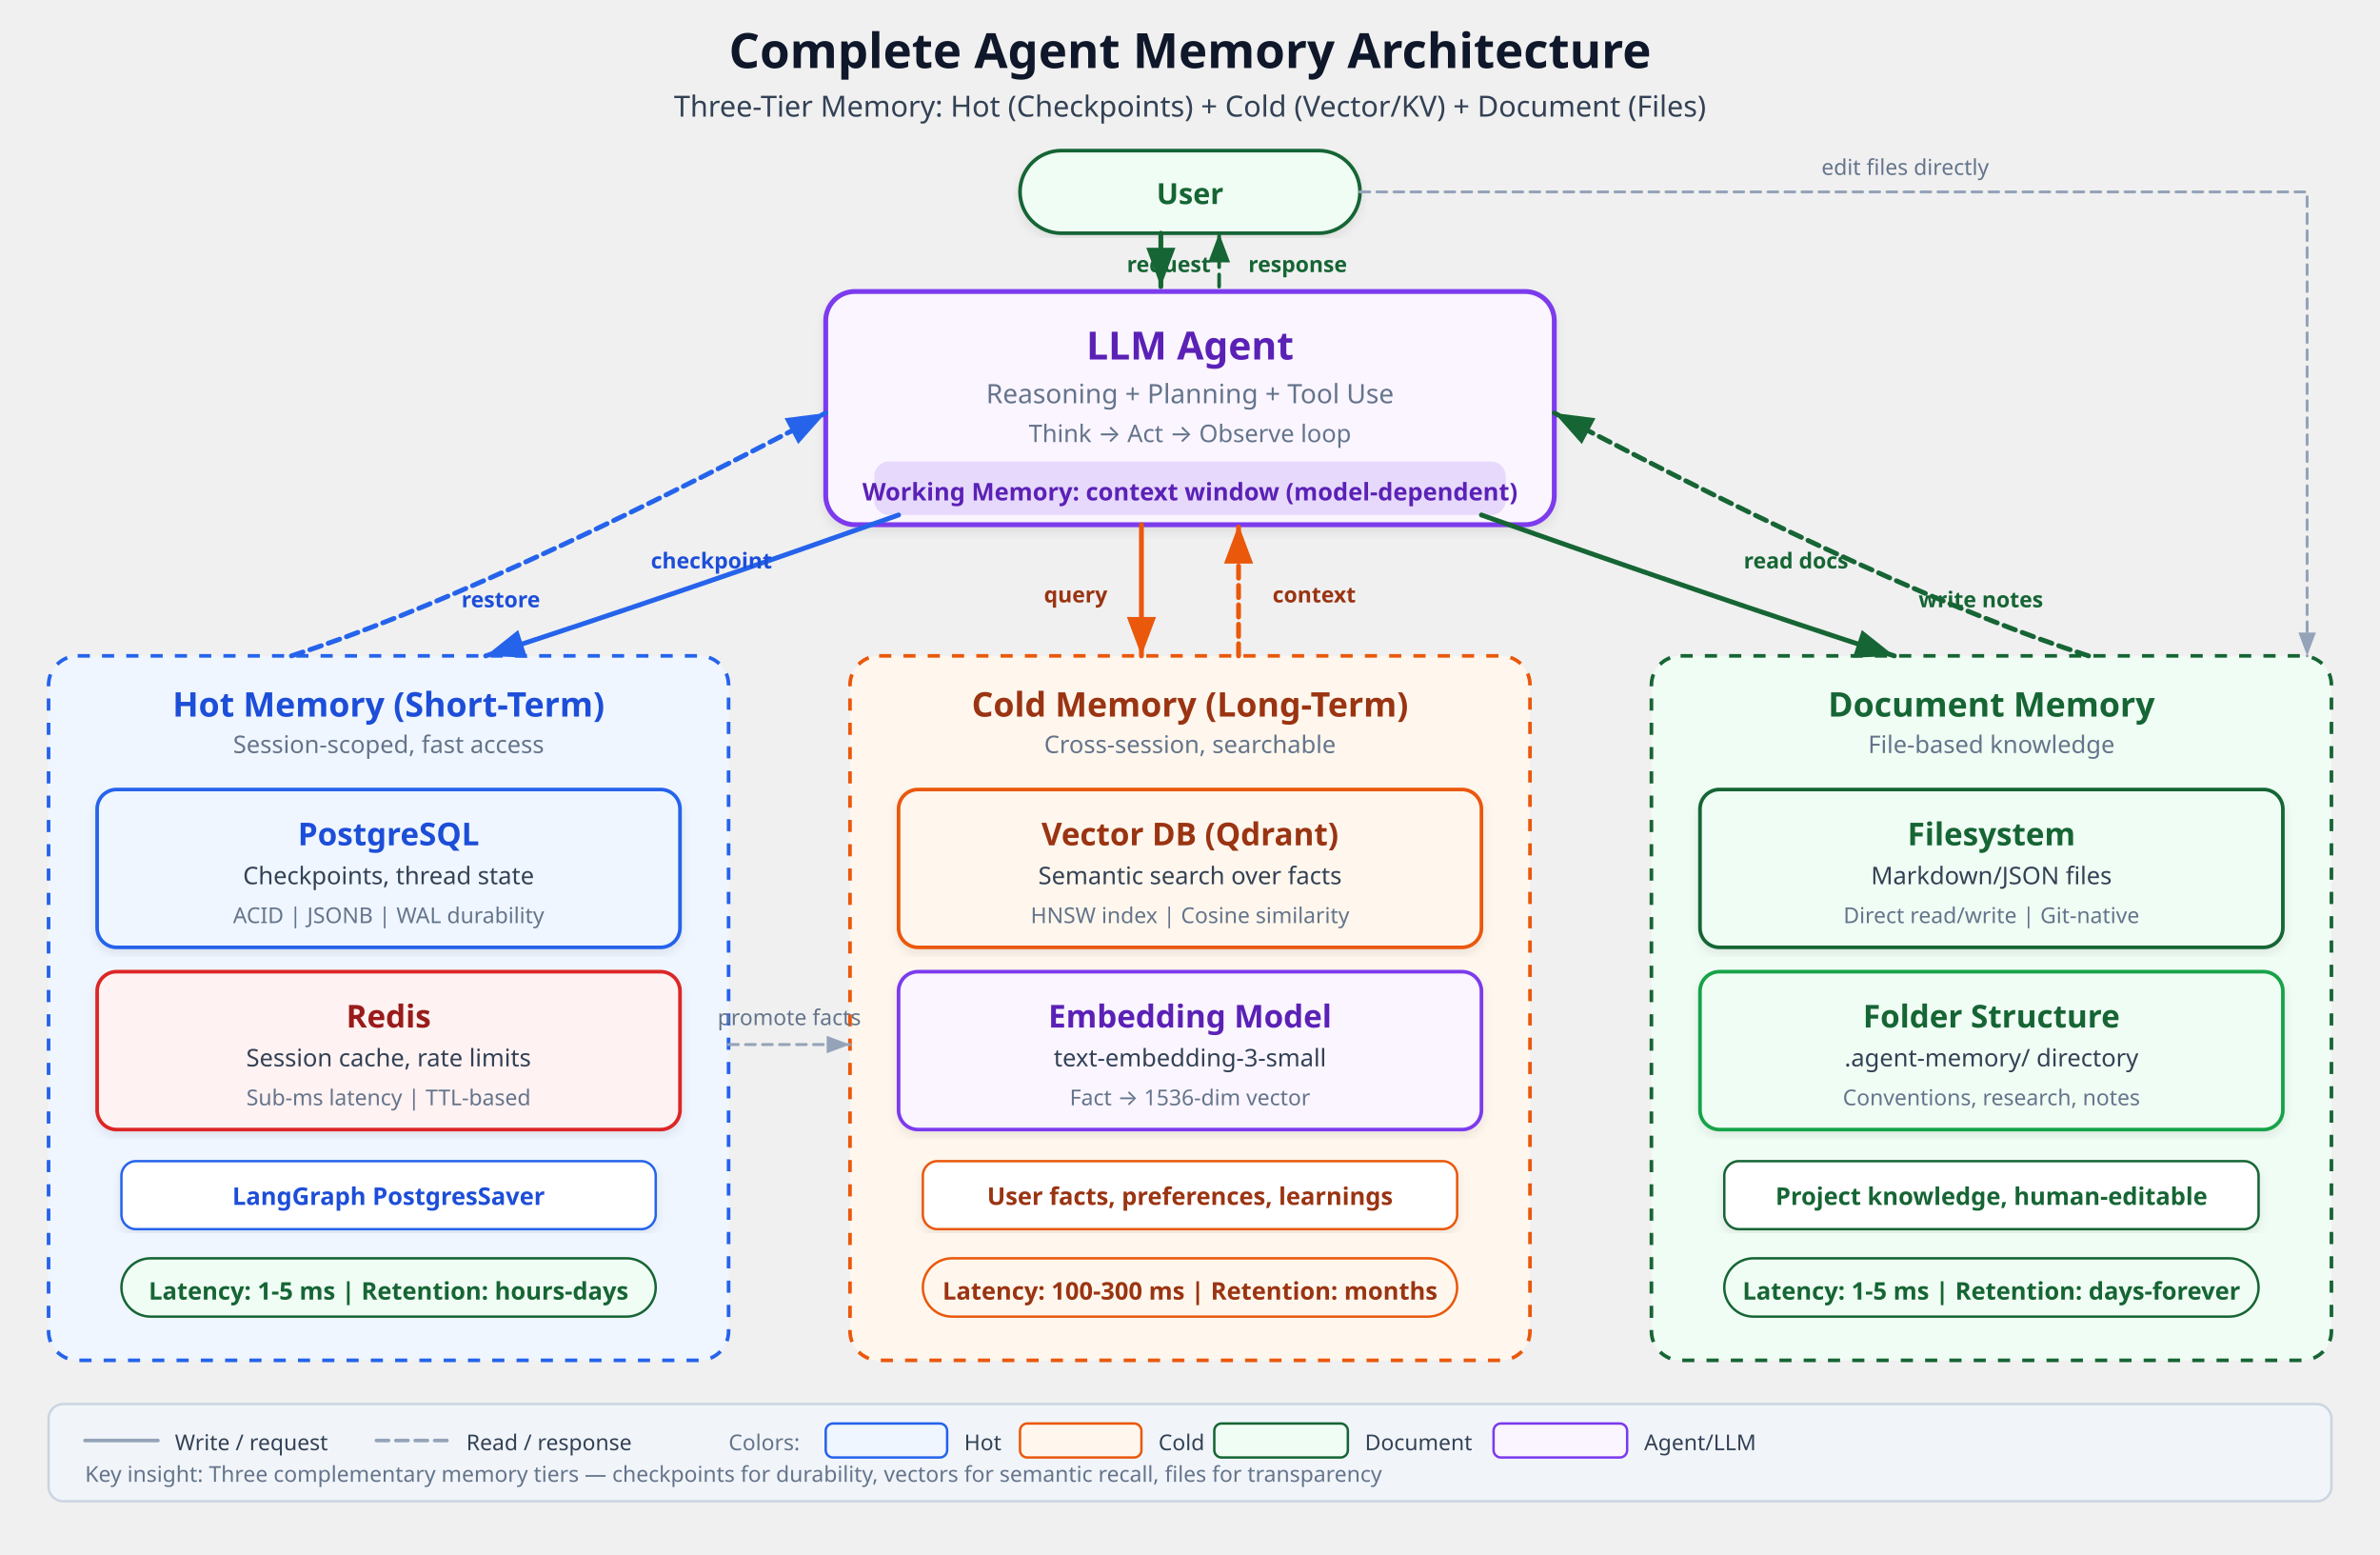
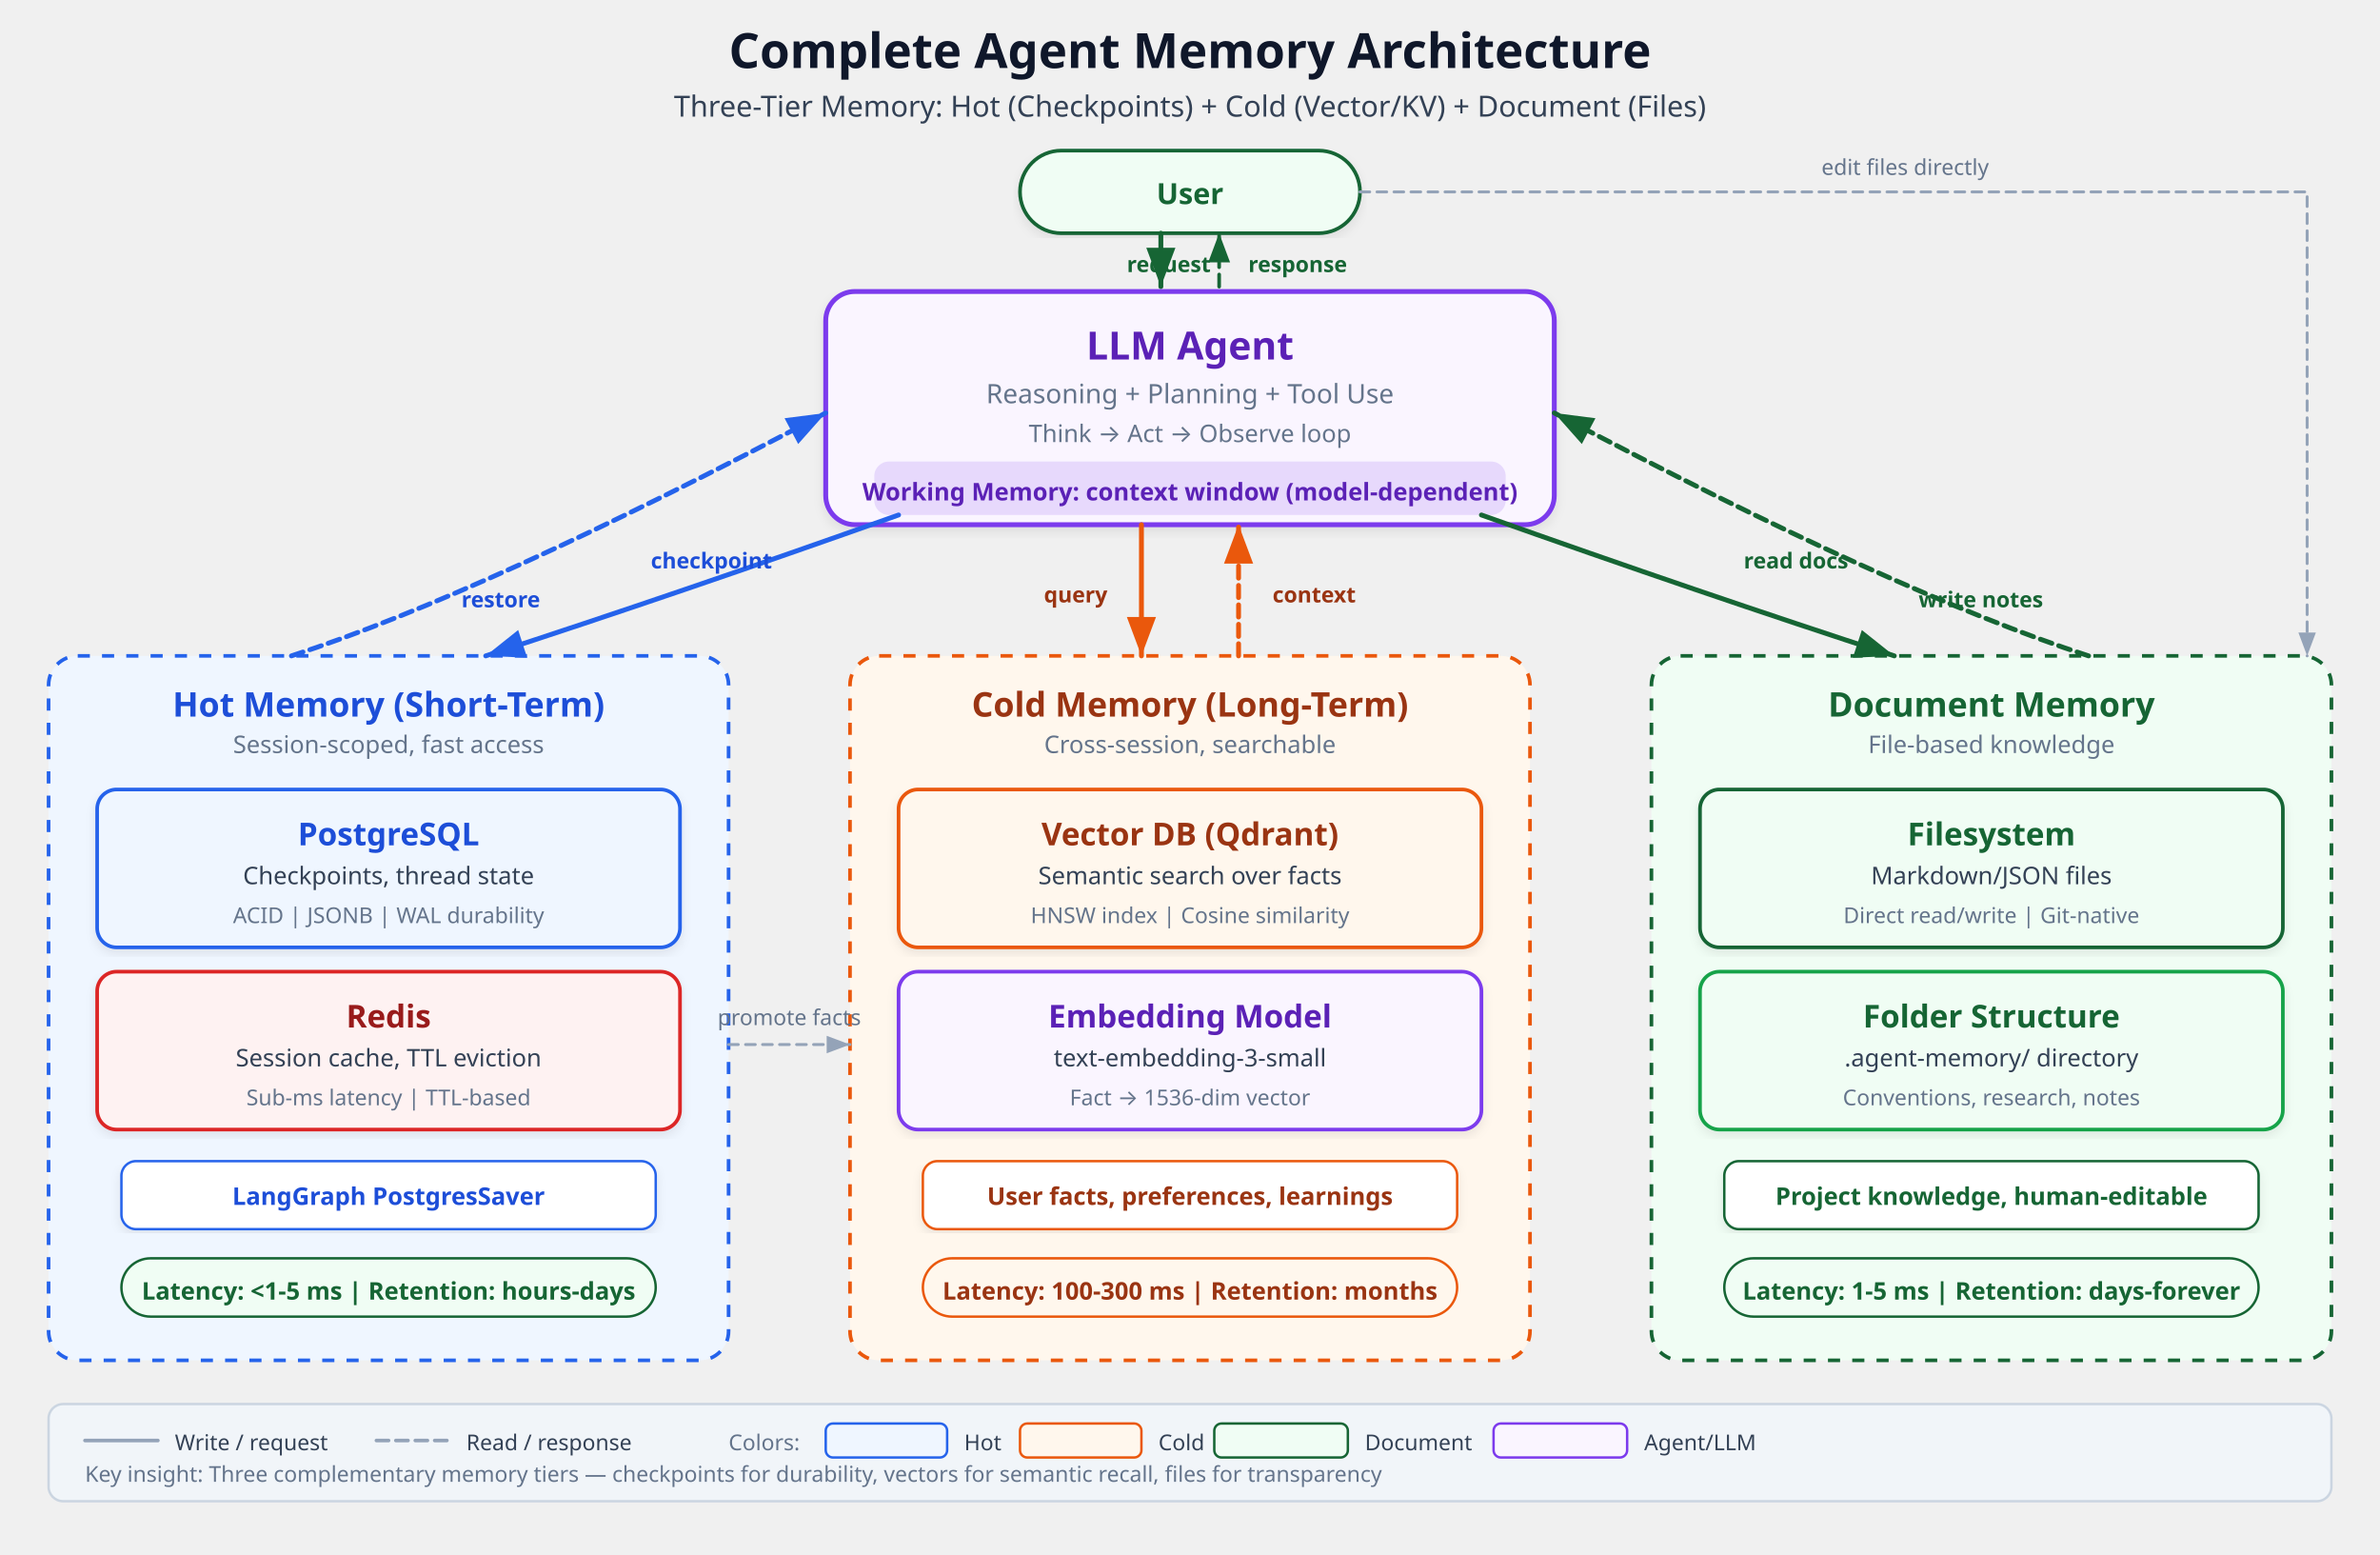
<svg xmlns="http://www.w3.org/2000/svg" viewBox="0 0 980 640" font-family="'Segoe UI', system-ui, -apple-system, sans-serif" role="img" aria-label="Full Memory Architecture" data-visual-system="evidence-plate-v1" preserveAspectRatio="xMidYMid meet" shape-rendering="geometricPrecision" text-rendering="geometricPrecision">
  <defs>
    <marker id="arwG" markerWidth="8" markerHeight="6" refX="8" refY="3" orient="auto">
      <path d="M0,0 L8,3 L0,6 Z" fill="#94a3b8" />
    </marker>
    <marker id="arwB" markerWidth="8" markerHeight="6" refX="8" refY="3" orient="auto">
      <path d="M0,0 L8,3 L0,6 Z" fill="#2563eb" />
    </marker>
    <marker id="arwO" markerWidth="8" markerHeight="6" refX="8" refY="3" orient="auto">
      <path d="M0,0 L8,3 L0,6 Z" fill="#ea580c" />
    </marker>
    <marker id="arwGn" markerWidth="8" markerHeight="6" refX="8" refY="3" orient="auto">
      <path d="M0,0 L8,3 L0,6 Z" fill="#166534" />
    </marker>
    <filter id="sh" x="-2%" y="-2%" width="104%" height="108%">
      <feDropShadow dx="0" dy="2" stdDeviation="2" flood-opacity="0.08" />
    </filter>
  </defs>
  <style data-visual-system="evidence-plate-v1">
    * { animation: none !important; }
    .anim-box, .bar, .bar-text, .seq-item, .t-box, .flow { opacity: 1 !important; transform: none !important; }
    path, line, polyline { stroke-linecap: round; stroke-linejoin: round; }
  </style>
  <text y="28" text-anchor="middle" font-size="20" font-weight="700" fill="#0f172a" x="490">Complete Agent Memory Architecture</text>
  <text y="48" text-anchor="middle" font-size="12" fill="#334155" x="490">Three-Tier Memory: Hot (Checkpoints) + Cold (Vector/KV) + Document (Files)</text>
  <rect x="420" y="62" width="140" height="34" rx="17" fill="#f0fdf4" stroke="#166534" stroke-width="1.5" filter="url(#sh)" />
  <text y="84" text-anchor="middle" font-size="12" font-weight="600" fill="#166534" x="490">User</text>
  <line x1="478" y1="96" x2="478" y2="118" stroke="#166534" stroke-width="2" marker-end="url(#arwGn)" />
  <text y="112" font-size="9" font-weight="600" fill="#166534" x="464">request</text>
  <line x1="502" y1="118" x2="502" y2="96" stroke="#166534" stroke-width="1.5" stroke-dasharray="5,3" marker-end="url(#arwGn)" />
  <text y="112" font-size="9" font-weight="600" fill="#166534" x="514">response</text>
  <rect x="340" y="120" width="300" height="96" rx="12" fill="#faf5ff" stroke="#7c3aed" stroke-width="2" filter="url(#sh)" />
  <text y="148" text-anchor="middle" font-size="16" font-weight="700" fill="#5b21b6" x="490">LLM Agent</text>
  <text y="166" text-anchor="middle" font-size="11" fill="#64748b" x="490">Reasoning + Planning + Tool Use</text>
  <text y="182" text-anchor="middle" font-size="10" fill="#64748b" x="490">Think → Act → Observe loop</text>
  <rect x="360" y="190" width="260" height="22" rx="6" fill="#7c3aed" opacity="0.15" />
  <text y="206" text-anchor="middle" font-size="10" font-weight="600" fill="#5b21b6" x="490">Working Memory: context window (model-dependent)</text>
  <rect x="20" y="270" width="280" height="290" rx="12" fill="#eff6ff" stroke="#2563eb" stroke-width="1.5" stroke-dasharray="5" />
  <text y="295" text-anchor="middle" font-size="14" font-weight="700" fill="#1d4ed8" x="160">Hot Memory (Short-Term)</text>
  <text y="310" text-anchor="middle" font-size="10" fill="#64748b" x="160">Session-scoped, fast access</text>
  <rect x="40" y="325" width="240" height="65" rx="8" fill="#eff6ff" stroke="#2563eb" stroke-width="1.5" filter="url(#sh)" />
  <text y="348" text-anchor="middle" font-size="13" font-weight="600" fill="#1d4ed8" x="160">PostgreSQL</text>
  <text y="364" text-anchor="middle" font-size="10" fill="#334155" x="160">Checkpoints, thread state</text>
  <text y="380" text-anchor="middle" font-size="9" fill="#64748b" x="160">ACID | JSONB | WAL durability</text>
  <rect x="40" y="400" width="240" height="65" rx="8" fill="#fef2f2" stroke="#dc2626" stroke-width="1.5" filter="url(#sh)" />
  <text y="423" text-anchor="middle" font-size="13" font-weight="600" fill="#991b1b" x="160">Redis</text>
-   <text y="439" text-anchor="middle" font-size="10" fill="#334155" x="160">Session cache, rate limits</text>
+   <text y="439" text-anchor="middle" font-size="10" fill="#334155" x="160">Session cache, TTL eviction</text>
  <text y="455" text-anchor="middle" font-size="9" fill="#64748b" x="160">Sub-ms latency | TTL-based</text>
  <rect x="50" y="478" width="220" height="28" rx="6" fill="#ffffff" stroke="#2563eb" stroke-width="1" filter="url(#sh)" />
  <text y="496" text-anchor="middle" font-size="10" font-weight="600" fill="#1d4ed8" x="160">LangGraph PostgresSaver</text>
  <rect x="50" y="518" width="220" height="24" rx="12" fill="#f0fdf4" stroke="#166534" stroke-width="1" />
-   <text y="535" text-anchor="middle" font-size="10" font-weight="600" fill="#166534" x="160">Latency: 1-5 ms | Retention: hours-days</text>
+   <text y="535" text-anchor="middle" font-size="10" font-weight="600" fill="#166534" x="160">Latency: &lt;1-5 ms | Retention: hours-days</text>
  <rect x="350" y="270" width="280" height="290" rx="12" fill="#fff7ed" stroke="#ea580c" stroke-width="1.5" stroke-dasharray="5" />
  <text y="295" text-anchor="middle" font-size="14" font-weight="700" fill="#9a3412" x="490">Cold Memory (Long-Term)</text>
  <text y="310" text-anchor="middle" font-size="10" fill="#64748b" x="490">Cross-session, searchable</text>
  <rect x="370" y="325" width="240" height="65" rx="8" fill="#fff7ed" stroke="#ea580c" stroke-width="1.5" filter="url(#sh)" />
  <text y="348" text-anchor="middle" font-size="13" font-weight="600" fill="#9a3412" x="490">Vector DB (Qdrant)</text>
  <text y="364" text-anchor="middle" font-size="10" fill="#334155" x="490">Semantic search over facts</text>
  <text y="380" text-anchor="middle" font-size="9" fill="#64748b" x="490">HNSW index | Cosine similarity</text>
  <rect x="370" y="400" width="240" height="65" rx="8" fill="#faf5ff" stroke="#7c3aed" stroke-width="1.5" filter="url(#sh)" />
  <text y="423" text-anchor="middle" font-size="13" font-weight="600" fill="#5b21b6" x="490">Embedding Model</text>
  <text y="439" text-anchor="middle" font-size="10" fill="#334155" x="490">text-embedding-3-small</text>
  <text y="455" text-anchor="middle" font-size="9" fill="#64748b" x="490">Fact → 1536-dim vector</text>
  <rect x="380" y="478" width="220" height="28" rx="6" fill="#ffffff" stroke="#ea580c" stroke-width="1" filter="url(#sh)" />
  <text y="496" text-anchor="middle" font-size="10" font-weight="600" fill="#9a3412" x="490">User facts, preferences, learnings</text>
  <rect x="380" y="518" width="220" height="24" rx="12" fill="#fff7ed" stroke="#ea580c" stroke-width="1" />
  <text y="535" text-anchor="middle" font-size="10" font-weight="600" fill="#9a3412" x="490">Latency: 100-300 ms | Retention: months</text>
  <rect x="680" y="270" width="280" height="290" rx="12" fill="#f0fdf4" stroke="#166534" stroke-width="1.5" stroke-dasharray="5" />
  <text y="295" text-anchor="middle" font-size="14" font-weight="700" fill="#166534" x="820">Document Memory</text>
  <text y="310" text-anchor="middle" font-size="10" fill="#64748b" x="820">File-based knowledge</text>
  <rect x="700" y="325" width="240" height="65" rx="8" fill="#f0fdf4" stroke="#166534" stroke-width="1.5" filter="url(#sh)" />
  <text y="348" text-anchor="middle" font-size="13" font-weight="600" fill="#166534" x="820">Filesystem</text>
  <text y="364" text-anchor="middle" font-size="10" fill="#334155" x="820">Markdown/JSON files</text>
  <text y="380" text-anchor="middle" font-size="9" fill="#64748b" x="820">Direct read/write | Git-native</text>
  <rect x="700" y="400" width="240" height="65" rx="8" fill="#f0fdf4" stroke="#16a34a" stroke-width="1.5" filter="url(#sh)" />
  <text y="423" text-anchor="middle" font-size="13" font-weight="600" fill="#166534" x="820">Folder Structure</text>
  <text y="439" text-anchor="middle" font-size="10" fill="#334155" x="820">.agent-memory/ directory</text>
  <text y="455" text-anchor="middle" font-size="9" fill="#64748b" x="820">Conventions, research, notes</text>
  <rect x="710" y="478" width="220" height="28" rx="6" fill="#ffffff" stroke="#166534" stroke-width="1" filter="url(#sh)" />
  <text y="496" text-anchor="middle" font-size="10" font-weight="600" fill="#166534" x="820">Project knowledge, human-editable</text>
  <rect x="710" y="518" width="220" height="24" rx="12" fill="#f0fdf4" stroke="#166534" stroke-width="1" />
  <text y="535" text-anchor="middle" font-size="10" font-weight="600" fill="#166534" x="820">Latency: 1-5 ms | Retention: days-forever</text>
  <path d="M370,212 Q280,244 200,270" stroke="#2563eb" stroke-width="2" fill="none" marker-end="url(#arwB)" />
  <text y="234" font-size="9" font-weight="600" fill="#1d4ed8" x="268">checkpoint</text>
  <path d="M120,270 Q200,244 340,170" stroke="#2563eb" stroke-width="2" fill="none" stroke-dasharray="5,3" marker-end="url(#arwB)" />
  <text y="250" font-size="9" font-weight="600" fill="#1d4ed8" x="190">restore</text>
  <line x1="470" y1="216" x2="470" y2="270" stroke="#ea580c" stroke-width="2" marker-end="url(#arwO)" />
  <text y="248" font-size="9" font-weight="600" fill="#9a3412" text-anchor="end" x="456">query</text>
  <line x1="510" y1="270" x2="510" y2="216" stroke="#ea580c" stroke-width="2" stroke-dasharray="5,3" marker-end="url(#arwO)" />
  <text y="248" font-size="9" font-weight="600" fill="#9a3412" x="524">context</text>
  <path d="M610,212 Q700,244 780,270" stroke="#166534" stroke-width="2" fill="none" marker-end="url(#arwGn)" />
  <text y="234" font-size="9" font-weight="600" fill="#166534" x="718">read docs</text>
  <path d="M860,270 Q780,244 640,170" stroke="#166534" stroke-width="2" fill="none" stroke-dasharray="5,3" marker-end="url(#arwGn)" />
  <text y="250" font-size="9" font-weight="600" fill="#166534" x="790">write notes</text>
  <line x1="300" y1="430" x2="350" y2="430" stroke="#94a3b8" stroke-width="1.2" stroke-dasharray="4,3" marker-end="url(#arwG)" />
  <text y="422" text-anchor="middle" font-size="9" fill="#64748b" x="325">promote facts</text>
  <path d="M560,79 L950,79 L950,270" stroke="#94a3b8" stroke-width="1.2" stroke-dasharray="4,3" fill="none" marker-end="url(#arwG)" />
  <text y="72" font-size="9" fill="#64748b" x="750">edit files directly</text>
  <rect x="20" y="578" width="940" height="40" rx="6" fill="#f1f5f9" stroke="#cbd5e1" stroke-width="1" />
  <line x1="35" y1="593" x2="65" y2="593" stroke="#94a3b8" stroke-width="1.5" />
  <text y="597" font-size="9" fill="#334155" x="72">Write / request</text>
  <line x1="155" y1="593" x2="185" y2="593" stroke="#94a3b8" stroke-width="1.5" stroke-dasharray="5,3" />
  <text y="597" font-size="9" fill="#334155" x="192">Read / response</text>
  <text y="597" font-size="9" fill="#64748b" x="300">Colors:</text>
  <rect x="340" y="586" width="50" height="14" rx="3" fill="#eff6ff" stroke="#2563eb" stroke-width="1" />
  <text y="597" font-size="9" fill="#334155" x="397">Hot</text>
  <rect x="420" y="586" width="50" height="14" rx="3" fill="#fff7ed" stroke="#ea580c" stroke-width="1" />
  <text y="597" font-size="9" fill="#334155" x="477">Cold</text>
  <rect x="500" y="586" width="55" height="14" rx="3" fill="#f0fdf4" stroke="#166534" stroke-width="1" />
  <text y="597" font-size="9" fill="#334155" x="562">Document</text>
  <rect x="615" y="586" width="55" height="14" rx="3" fill="#faf5ff" stroke="#7c3aed" stroke-width="1" />
  <text y="597" font-size="9" fill="#334155" x="677">Agent/LLM</text>
  <text y="610" font-size="9" fill="#64748b" x="35">Key insight: Three complementary memory tiers — checkpoints for durability, vectors for semantic recall, files for transparency</text>
</svg>
